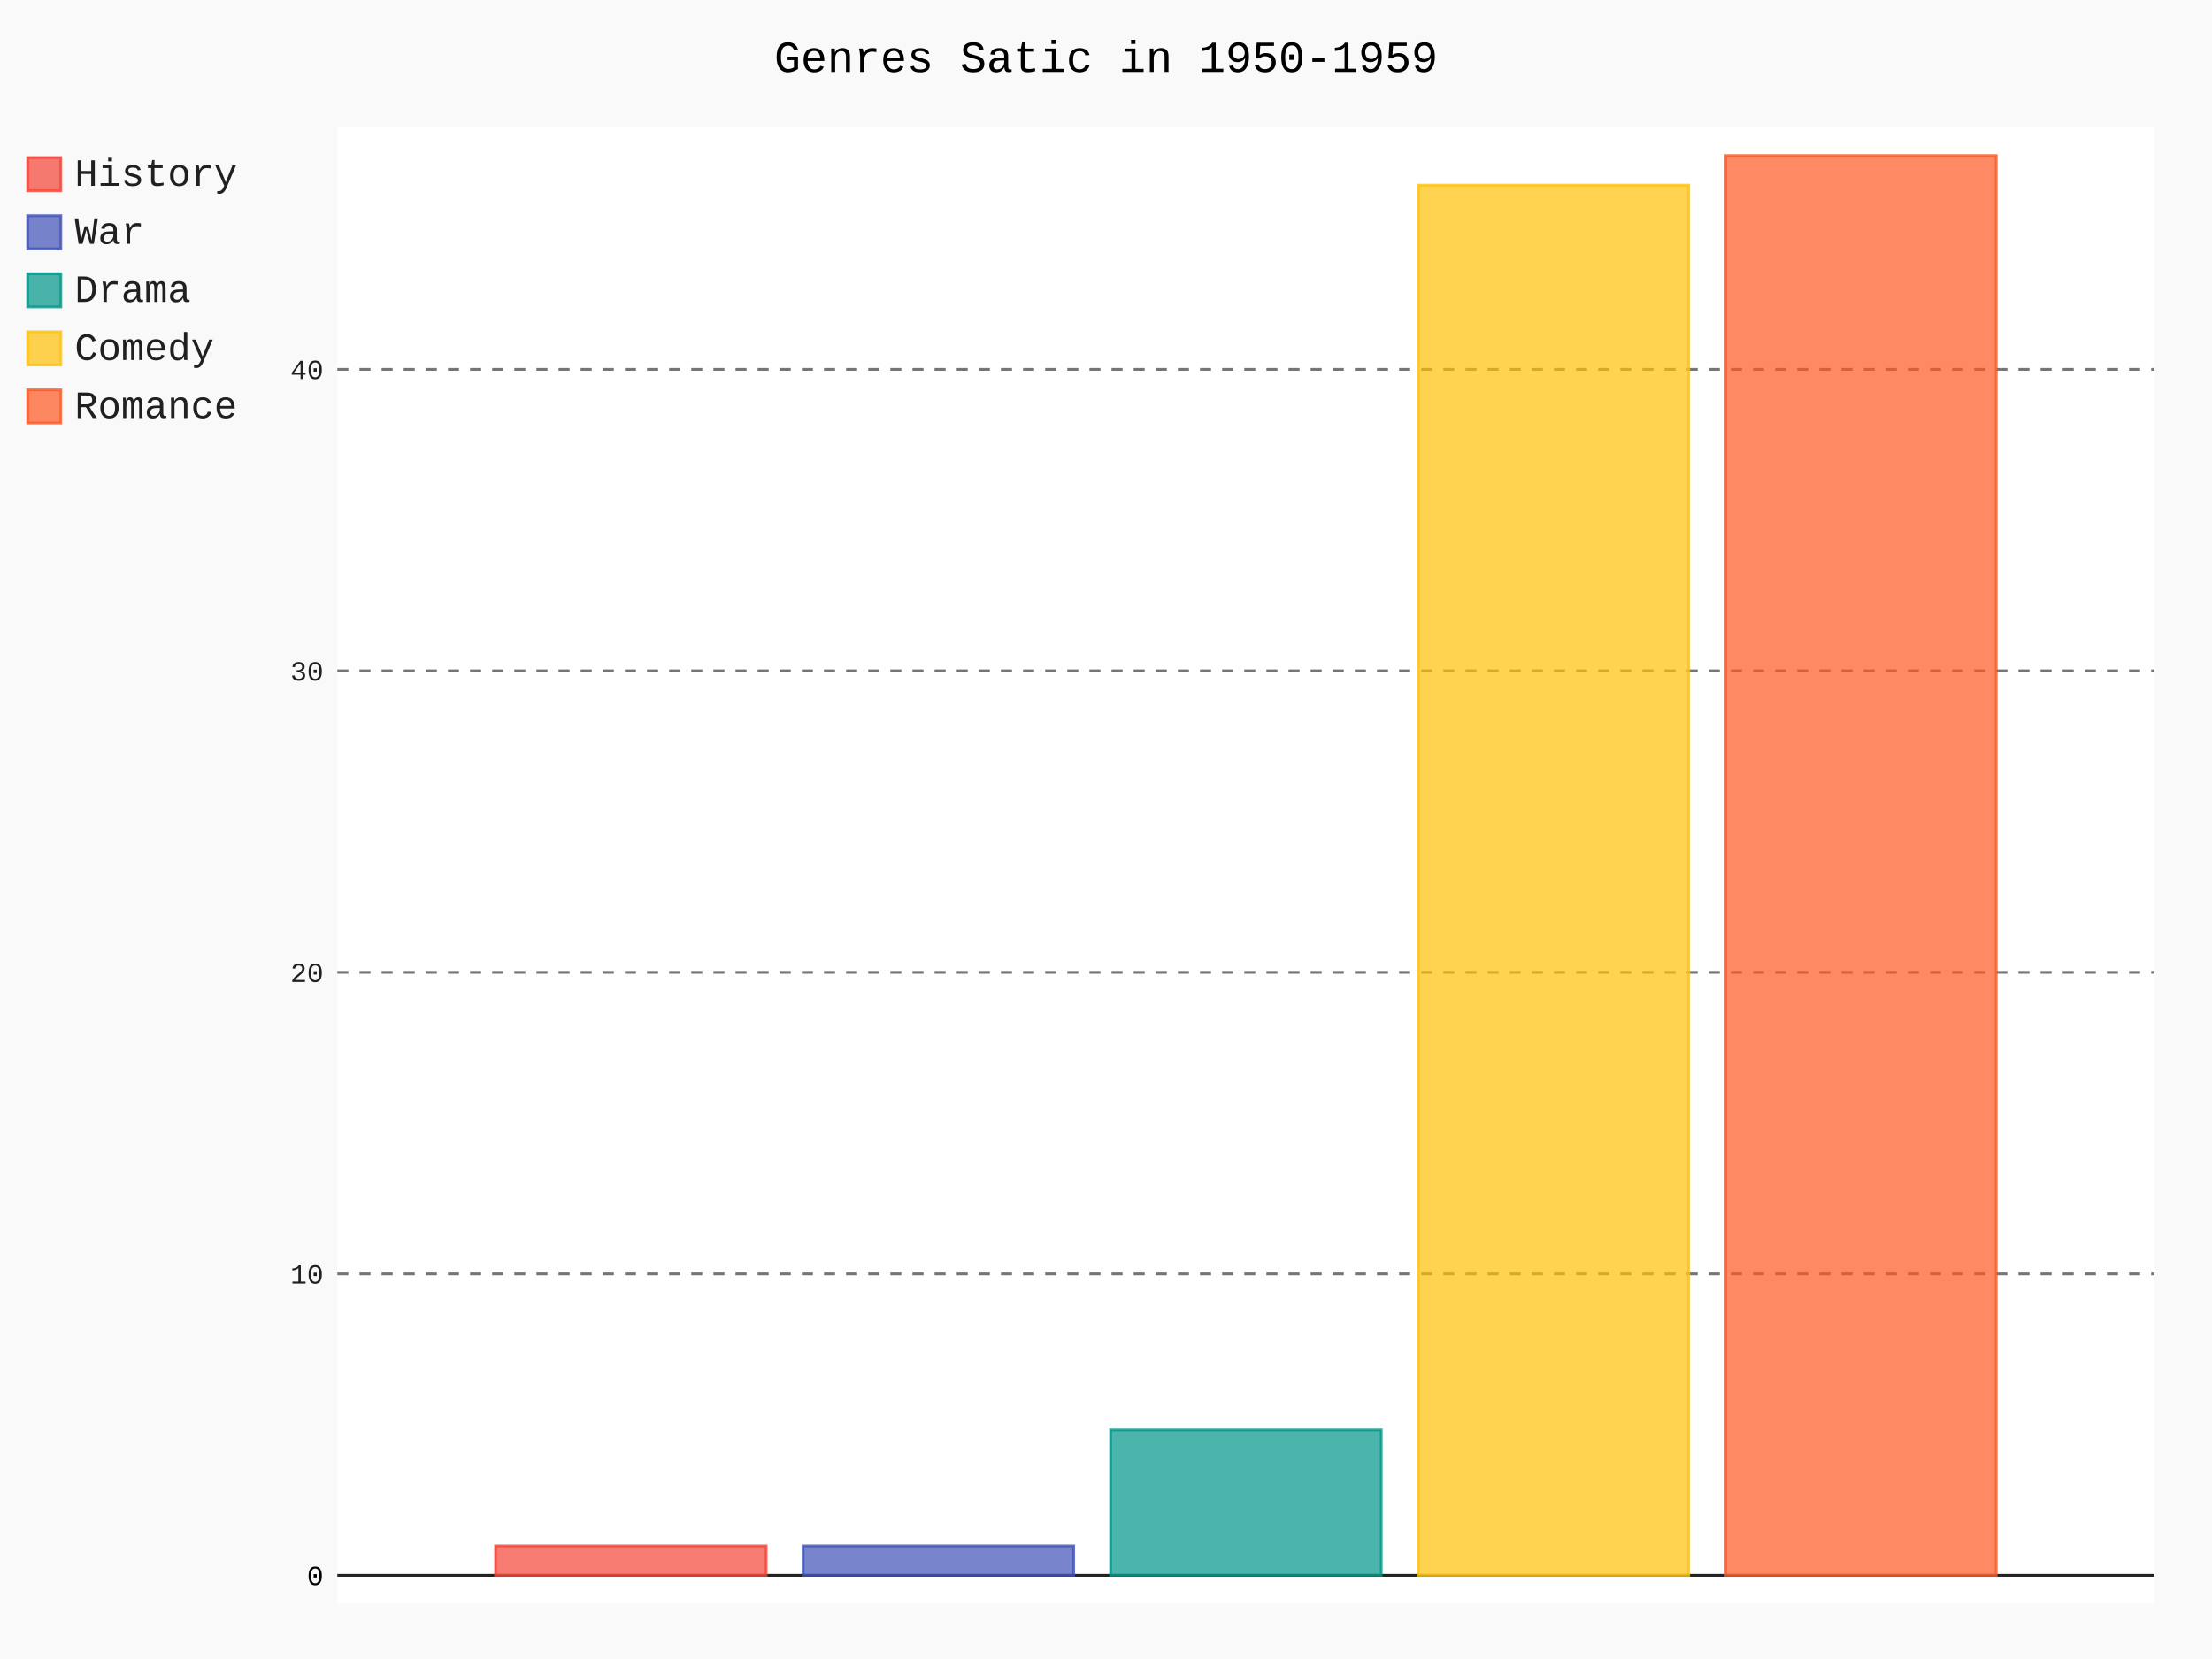
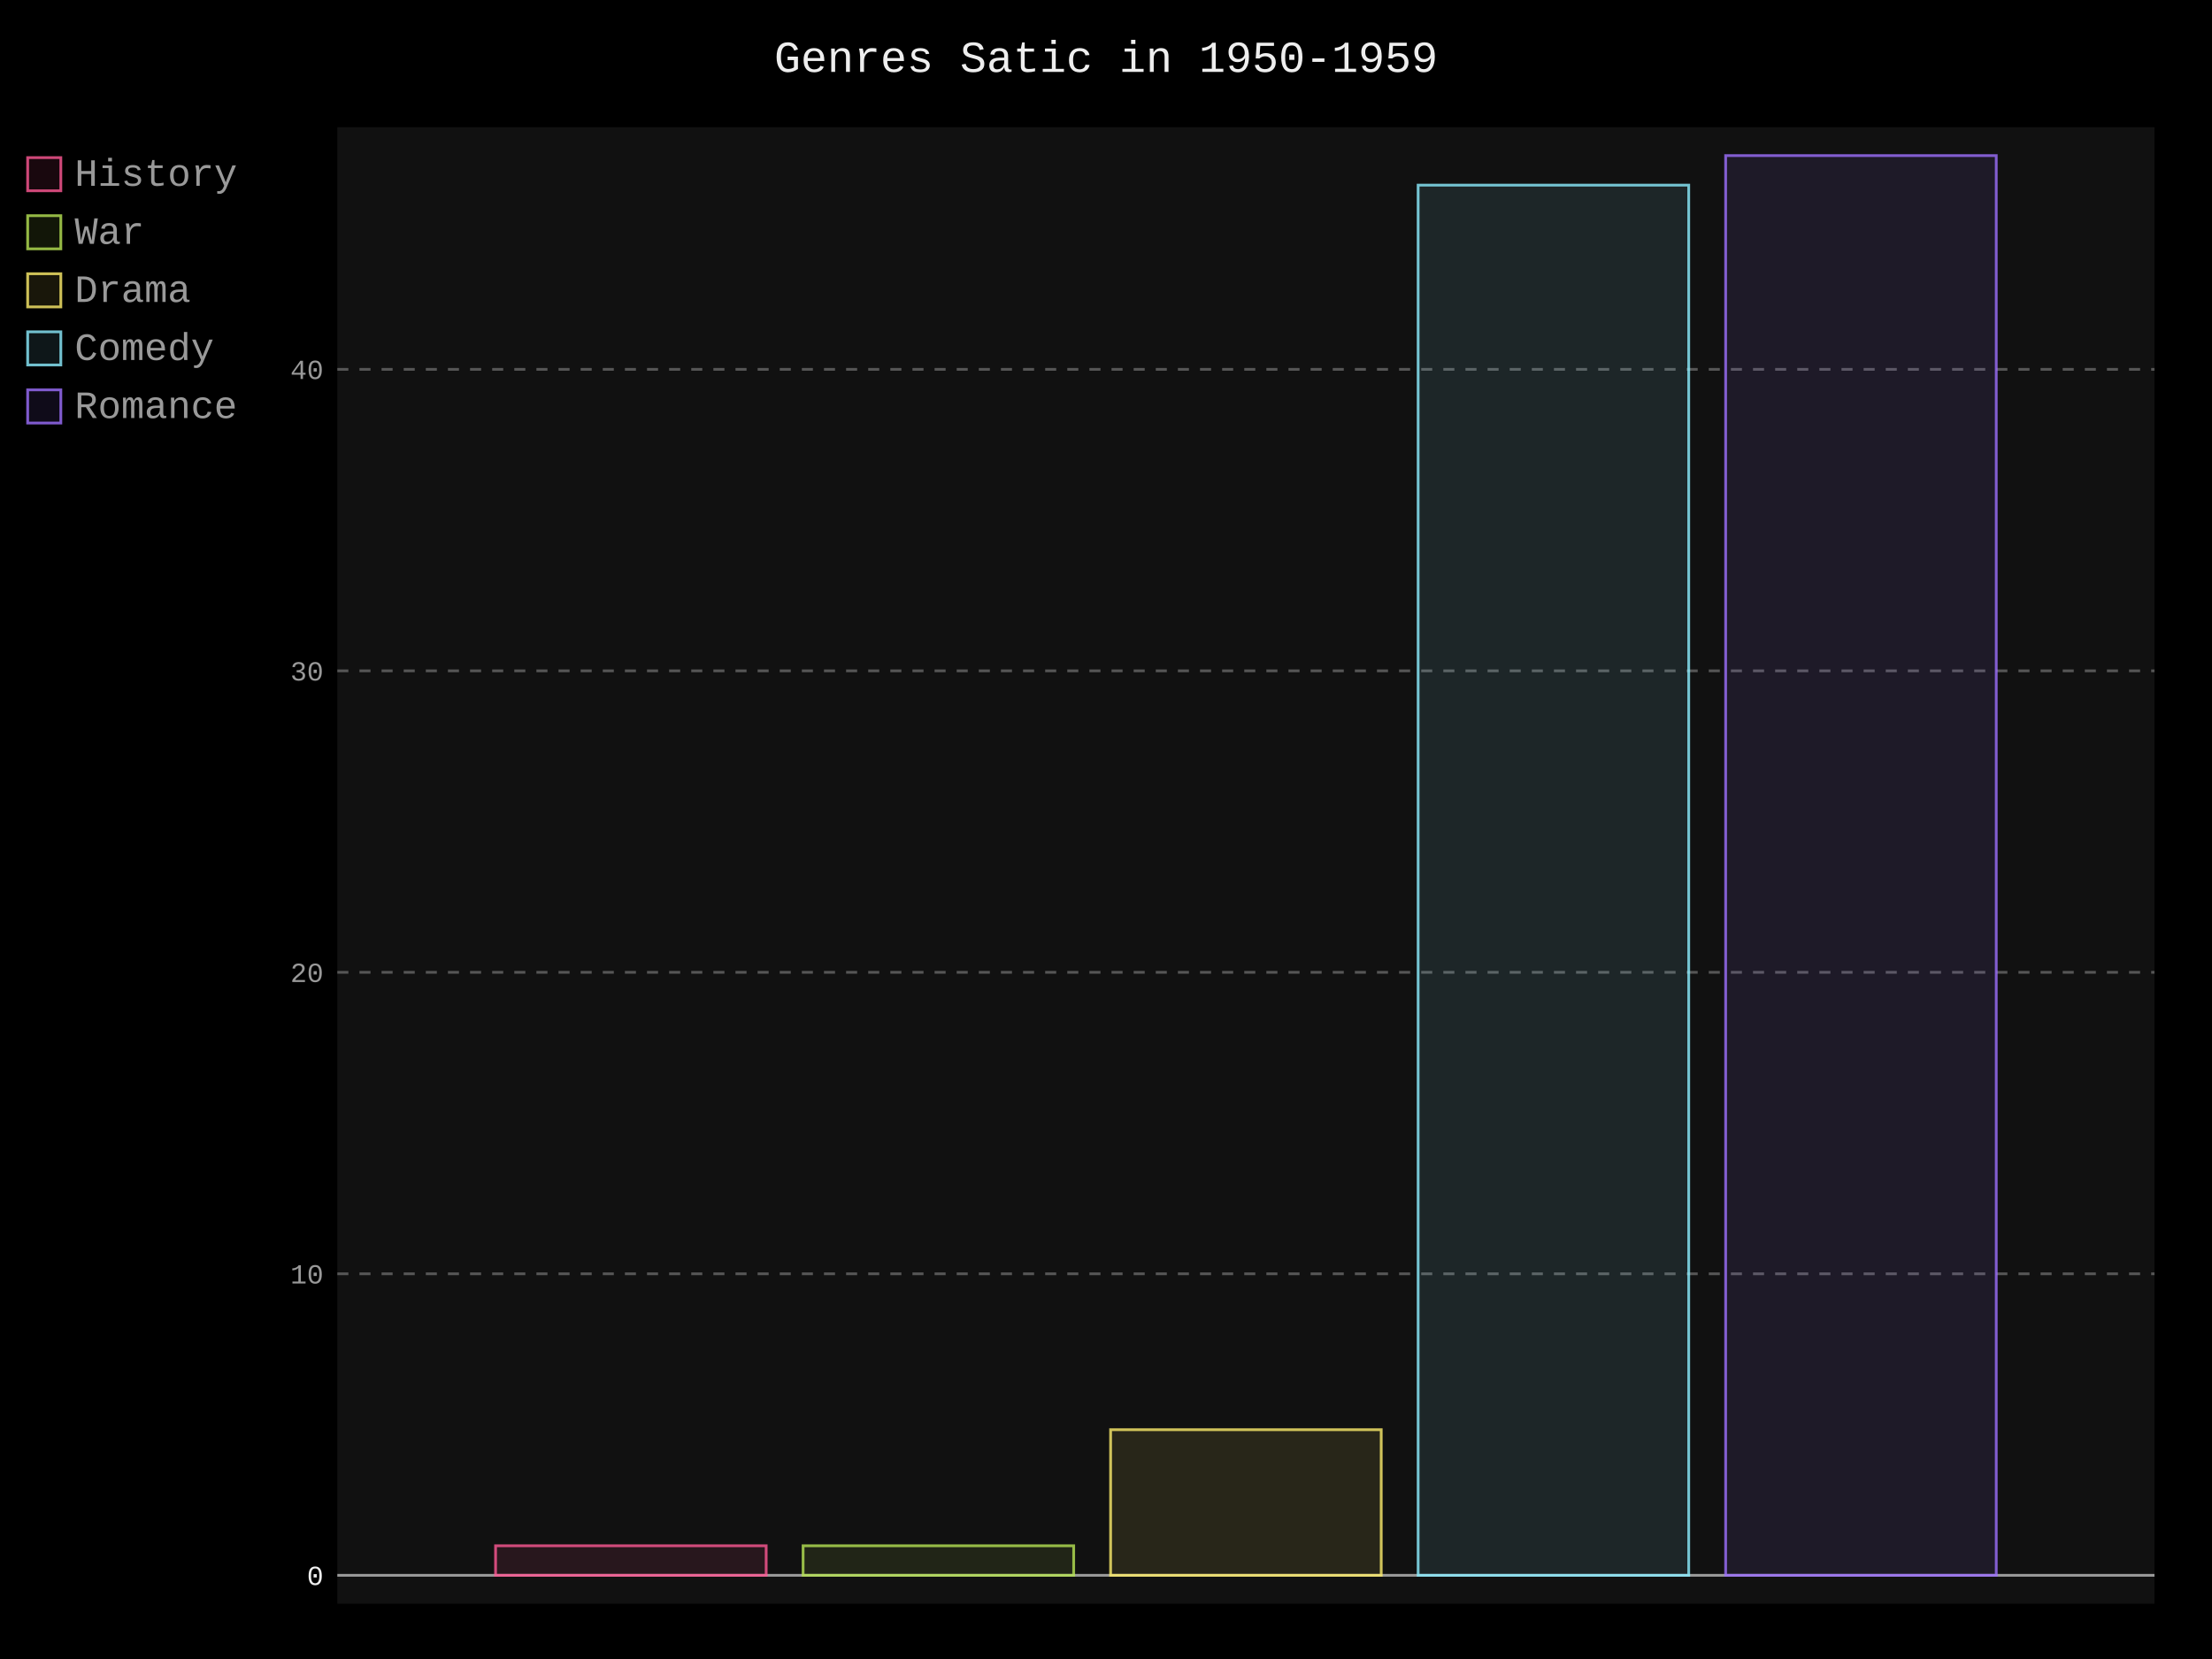
- <svg xmlns="http://www.w3.org/2000/svg" class="pygal-chart" id="chart-967e9059-d9f8-4655-95e0-9c04edd3b154" viewBox="0 0 800 600">
+ <svg xmlns="http://www.w3.org/2000/svg" class="pygal-chart" id="chart-a5d9a35a-71fe-4e3f-bf85-ef8d3a3e2dd6" viewBox="0 0 800 600">
  <defs>
-     <style type="text/css">#chart-967e9059-d9f8-4655-95e0-9c04edd3b154{-webkit-user-select:none;-webkit-font-smoothing:antialiased;font-family:Consolas,"Liberation Mono",Menlo,Courier,monospace}#chart-967e9059-d9f8-4655-95e0-9c04edd3b154 .title{font-family:Consolas,"Liberation Mono",Menlo,Courier,monospace;font-size:16px}#chart-967e9059-d9f8-4655-95e0-9c04edd3b154 .legends .legend text{font-family:Consolas,"Liberation Mono",Menlo,Courier,monospace;font-size:14px}#chart-967e9059-d9f8-4655-95e0-9c04edd3b154 .axis text{font-family:Consolas,"Liberation Mono",Menlo,Courier,monospace;font-size:10px}#chart-967e9059-d9f8-4655-95e0-9c04edd3b154 .axis text.major{font-family:Consolas,"Liberation Mono",Menlo,Courier,monospace;font-size:10px}#chart-967e9059-d9f8-4655-95e0-9c04edd3b154 .text-overlay text.value{font-family:Consolas,"Liberation Mono",Menlo,Courier,monospace;font-size:16px}#chart-967e9059-d9f8-4655-95e0-9c04edd3b154 .text-overlay text.label{font-family:Consolas,"Liberation Mono",Menlo,Courier,monospace;font-size:10px}#chart-967e9059-d9f8-4655-95e0-9c04edd3b154 .tooltip{font-family:Consolas,"Liberation Mono",Menlo,Courier,monospace;font-size:14px}#chart-967e9059-d9f8-4655-95e0-9c04edd3b154 text.no_data{font-family:Consolas,"Liberation Mono",Menlo,Courier,monospace;font-size:64px}
- #chart-967e9059-d9f8-4655-95e0-9c04edd3b154{background-color:rgba(249,249,249,1)}#chart-967e9059-d9f8-4655-95e0-9c04edd3b154 path,#chart-967e9059-d9f8-4655-95e0-9c04edd3b154 line,#chart-967e9059-d9f8-4655-95e0-9c04edd3b154 rect,#chart-967e9059-d9f8-4655-95e0-9c04edd3b154 circle{-webkit-transition:150ms;-moz-transition:150ms;transition:150ms}#chart-967e9059-d9f8-4655-95e0-9c04edd3b154 .graph &gt; .background{fill:rgba(249,249,249,1)}#chart-967e9059-d9f8-4655-95e0-9c04edd3b154 .plot &gt; .background{fill:rgba(255,255,255,1)}#chart-967e9059-d9f8-4655-95e0-9c04edd3b154 .graph{fill:rgba(0,0,0,.87)}#chart-967e9059-d9f8-4655-95e0-9c04edd3b154 text.no_data{fill:rgba(0,0,0,1)}#chart-967e9059-d9f8-4655-95e0-9c04edd3b154 .title{fill:rgba(0,0,0,1)}#chart-967e9059-d9f8-4655-95e0-9c04edd3b154 .legends .legend text{fill:rgba(0,0,0,.87)}#chart-967e9059-d9f8-4655-95e0-9c04edd3b154 .legends .legend:hover text{fill:rgba(0,0,0,1)}#chart-967e9059-d9f8-4655-95e0-9c04edd3b154 .axis .line{stroke:rgba(0,0,0,1)}#chart-967e9059-d9f8-4655-95e0-9c04edd3b154 .axis .guide.line{stroke:rgba(0,0,0,.54)}#chart-967e9059-d9f8-4655-95e0-9c04edd3b154 .axis .major.line{stroke:rgba(0,0,0,.87)}#chart-967e9059-d9f8-4655-95e0-9c04edd3b154 .axis text.major{fill:rgba(0,0,0,1)}#chart-967e9059-d9f8-4655-95e0-9c04edd3b154 .axis.y .guides:hover .guide.line,#chart-967e9059-d9f8-4655-95e0-9c04edd3b154 .line-graph .axis.x .guides:hover .guide.line,#chart-967e9059-d9f8-4655-95e0-9c04edd3b154 .stackedline-graph .axis.x .guides:hover .guide.line,#chart-967e9059-d9f8-4655-95e0-9c04edd3b154 .xy-graph .axis.x .guides:hover .guide.line{stroke:rgba(0,0,0,1)}#chart-967e9059-d9f8-4655-95e0-9c04edd3b154 .axis .guides:hover text{fill:rgba(0,0,0,1)}#chart-967e9059-d9f8-4655-95e0-9c04edd3b154 .reactive{fill-opacity:.7;stroke-opacity:.8}#chart-967e9059-d9f8-4655-95e0-9c04edd3b154 .ci{stroke:rgba(0,0,0,.87)}#chart-967e9059-d9f8-4655-95e0-9c04edd3b154 .reactive.active,#chart-967e9059-d9f8-4655-95e0-9c04edd3b154 .active .reactive{fill-opacity:.8;stroke-opacity:.9;stroke-width:4}#chart-967e9059-d9f8-4655-95e0-9c04edd3b154 .ci .reactive.active{stroke-width:1.5}#chart-967e9059-d9f8-4655-95e0-9c04edd3b154 .series text{fill:rgba(0,0,0,1)}#chart-967e9059-d9f8-4655-95e0-9c04edd3b154 .tooltip rect{fill:rgba(255,255,255,1);stroke:rgba(0,0,0,1);-webkit-transition:opacity 150ms;-moz-transition:opacity 150ms;transition:opacity 150ms}#chart-967e9059-d9f8-4655-95e0-9c04edd3b154 .tooltip .label{fill:rgba(0,0,0,.87)}#chart-967e9059-d9f8-4655-95e0-9c04edd3b154 .tooltip .label{fill:rgba(0,0,0,.87)}#chart-967e9059-d9f8-4655-95e0-9c04edd3b154 .tooltip .legend{font-size:.8em;fill:rgba(0,0,0,.54)}#chart-967e9059-d9f8-4655-95e0-9c04edd3b154 .tooltip .x_label{font-size:.6em;fill:rgba(0,0,0,1)}#chart-967e9059-d9f8-4655-95e0-9c04edd3b154 .tooltip .xlink{font-size:.5em;text-decoration:underline}#chart-967e9059-d9f8-4655-95e0-9c04edd3b154 .tooltip .value{font-size:1.5em}#chart-967e9059-d9f8-4655-95e0-9c04edd3b154 .bound{font-size:.5em}#chart-967e9059-d9f8-4655-95e0-9c04edd3b154 .max-value{font-size:.75em;fill:rgba(0,0,0,.54)}#chart-967e9059-d9f8-4655-95e0-9c04edd3b154 .map-element{fill:rgba(255,255,255,1);stroke:rgba(0,0,0,.54) !important}#chart-967e9059-d9f8-4655-95e0-9c04edd3b154 .map-element .reactive{fill-opacity:inherit;stroke-opacity:inherit}#chart-967e9059-d9f8-4655-95e0-9c04edd3b154 .color-0,#chart-967e9059-d9f8-4655-95e0-9c04edd3b154 .color-0 a:visited{stroke:#F44336;fill:#F44336}#chart-967e9059-d9f8-4655-95e0-9c04edd3b154 .color-1,#chart-967e9059-d9f8-4655-95e0-9c04edd3b154 .color-1 a:visited{stroke:#3F51B5;fill:#3F51B5}#chart-967e9059-d9f8-4655-95e0-9c04edd3b154 .color-2,#chart-967e9059-d9f8-4655-95e0-9c04edd3b154 .color-2 a:visited{stroke:#009688;fill:#009688}#chart-967e9059-d9f8-4655-95e0-9c04edd3b154 .color-3,#chart-967e9059-d9f8-4655-95e0-9c04edd3b154 .color-3 a:visited{stroke:#FFC107;fill:#FFC107}#chart-967e9059-d9f8-4655-95e0-9c04edd3b154 .color-4,#chart-967e9059-d9f8-4655-95e0-9c04edd3b154 .color-4 a:visited{stroke:#FF5722;fill:#FF5722}#chart-967e9059-d9f8-4655-95e0-9c04edd3b154 .text-overlay .color-0 text{fill:black}#chart-967e9059-d9f8-4655-95e0-9c04edd3b154 .text-overlay .color-1 text{fill:black}#chart-967e9059-d9f8-4655-95e0-9c04edd3b154 .text-overlay .color-2 text{fill:black}#chart-967e9059-d9f8-4655-95e0-9c04edd3b154 .text-overlay .color-3 text{fill:black}#chart-967e9059-d9f8-4655-95e0-9c04edd3b154 .text-overlay .color-4 text{fill:black}
- #chart-967e9059-d9f8-4655-95e0-9c04edd3b154 text.no_data{text-anchor:middle}#chart-967e9059-d9f8-4655-95e0-9c04edd3b154 .guide.line{fill:none}#chart-967e9059-d9f8-4655-95e0-9c04edd3b154 .centered{text-anchor:middle}#chart-967e9059-d9f8-4655-95e0-9c04edd3b154 .title{text-anchor:middle}#chart-967e9059-d9f8-4655-95e0-9c04edd3b154 .legends .legend text{fill-opacity:1}#chart-967e9059-d9f8-4655-95e0-9c04edd3b154 .axis.x text{text-anchor:middle}#chart-967e9059-d9f8-4655-95e0-9c04edd3b154 .axis.x:not(.web) text[transform]{text-anchor:start}#chart-967e9059-d9f8-4655-95e0-9c04edd3b154 .axis.x:not(.web) text[transform].backwards{text-anchor:end}#chart-967e9059-d9f8-4655-95e0-9c04edd3b154 .axis.y text{text-anchor:end}#chart-967e9059-d9f8-4655-95e0-9c04edd3b154 .axis.y text[transform].backwards{text-anchor:start}#chart-967e9059-d9f8-4655-95e0-9c04edd3b154 .axis.y2 text{text-anchor:start}#chart-967e9059-d9f8-4655-95e0-9c04edd3b154 .axis.y2 text[transform].backwards{text-anchor:end}#chart-967e9059-d9f8-4655-95e0-9c04edd3b154 .axis .guide.line{stroke-dasharray:4,4}#chart-967e9059-d9f8-4655-95e0-9c04edd3b154 .axis .major.guide.line{stroke-dasharray:6,6}#chart-967e9059-d9f8-4655-95e0-9c04edd3b154 .horizontal .axis.y .guide.line,#chart-967e9059-d9f8-4655-95e0-9c04edd3b154 .horizontal .axis.y2 .guide.line,#chart-967e9059-d9f8-4655-95e0-9c04edd3b154 .vertical .axis.x .guide.line{opacity:0}#chart-967e9059-d9f8-4655-95e0-9c04edd3b154 .horizontal .axis.always_show .guide.line,#chart-967e9059-d9f8-4655-95e0-9c04edd3b154 .vertical .axis.always_show .guide.line{opacity:1 !important}#chart-967e9059-d9f8-4655-95e0-9c04edd3b154 .axis.y .guides:hover .guide.line,#chart-967e9059-d9f8-4655-95e0-9c04edd3b154 .axis.y2 .guides:hover .guide.line,#chart-967e9059-d9f8-4655-95e0-9c04edd3b154 .axis.x .guides:hover .guide.line{opacity:1}#chart-967e9059-d9f8-4655-95e0-9c04edd3b154 .axis .guides:hover text{opacity:1}#chart-967e9059-d9f8-4655-95e0-9c04edd3b154 .nofill{fill:none}#chart-967e9059-d9f8-4655-95e0-9c04edd3b154 .subtle-fill{fill-opacity:.2}#chart-967e9059-d9f8-4655-95e0-9c04edd3b154 .dot{stroke-width:1px;fill-opacity:1}#chart-967e9059-d9f8-4655-95e0-9c04edd3b154 .dot.active{stroke-width:5px}#chart-967e9059-d9f8-4655-95e0-9c04edd3b154 .dot.negative{fill:transparent}#chart-967e9059-d9f8-4655-95e0-9c04edd3b154 text,#chart-967e9059-d9f8-4655-95e0-9c04edd3b154 tspan{stroke:none !important}#chart-967e9059-d9f8-4655-95e0-9c04edd3b154 .series text.active{opacity:1}#chart-967e9059-d9f8-4655-95e0-9c04edd3b154 .tooltip rect{fill-opacity:.95;stroke-width:.5}#chart-967e9059-d9f8-4655-95e0-9c04edd3b154 .tooltip text{fill-opacity:1}#chart-967e9059-d9f8-4655-95e0-9c04edd3b154 .showable{visibility:hidden}#chart-967e9059-d9f8-4655-95e0-9c04edd3b154 .showable.shown{visibility:visible}#chart-967e9059-d9f8-4655-95e0-9c04edd3b154 .gauge-background{fill:rgba(229,229,229,1);stroke:none}#chart-967e9059-d9f8-4655-95e0-9c04edd3b154 .bg-lines{stroke:rgba(249,249,249,1);stroke-width:2px}</style>
+     <style type="text/css">#chart-a5d9a35a-71fe-4e3f-bf85-ef8d3a3e2dd6{-webkit-user-select:none;-webkit-font-smoothing:antialiased;font-family:Consolas,"Liberation Mono",Menlo,Courier,monospace}#chart-a5d9a35a-71fe-4e3f-bf85-ef8d3a3e2dd6 .title{font-family:Consolas,"Liberation Mono",Menlo,Courier,monospace;font-size:16px}#chart-a5d9a35a-71fe-4e3f-bf85-ef8d3a3e2dd6 .legends .legend text{font-family:Consolas,"Liberation Mono",Menlo,Courier,monospace;font-size:14px}#chart-a5d9a35a-71fe-4e3f-bf85-ef8d3a3e2dd6 .axis text{font-family:Consolas,"Liberation Mono",Menlo,Courier,monospace;font-size:10px}#chart-a5d9a35a-71fe-4e3f-bf85-ef8d3a3e2dd6 .axis text.major{font-family:Consolas,"Liberation Mono",Menlo,Courier,monospace;font-size:10px}#chart-a5d9a35a-71fe-4e3f-bf85-ef8d3a3e2dd6 .text-overlay text.value{font-family:Consolas,"Liberation Mono",Menlo,Courier,monospace;font-size:16px}#chart-a5d9a35a-71fe-4e3f-bf85-ef8d3a3e2dd6 .text-overlay text.label{font-family:Consolas,"Liberation Mono",Menlo,Courier,monospace;font-size:10px}#chart-a5d9a35a-71fe-4e3f-bf85-ef8d3a3e2dd6 .tooltip{font-family:Consolas,"Liberation Mono",Menlo,Courier,monospace;font-size:14px}#chart-a5d9a35a-71fe-4e3f-bf85-ef8d3a3e2dd6 text.no_data{font-family:Consolas,"Liberation Mono",Menlo,Courier,monospace;font-size:64px}
+ #chart-a5d9a35a-71fe-4e3f-bf85-ef8d3a3e2dd6{background-color:black}#chart-a5d9a35a-71fe-4e3f-bf85-ef8d3a3e2dd6 path,#chart-a5d9a35a-71fe-4e3f-bf85-ef8d3a3e2dd6 line,#chart-a5d9a35a-71fe-4e3f-bf85-ef8d3a3e2dd6 rect,#chart-a5d9a35a-71fe-4e3f-bf85-ef8d3a3e2dd6 circle{-webkit-transition:1s ease-out;-moz-transition:1s ease-out;transition:1s ease-out}#chart-a5d9a35a-71fe-4e3f-bf85-ef8d3a3e2dd6 .graph &gt; .background{fill:black}#chart-a5d9a35a-71fe-4e3f-bf85-ef8d3a3e2dd6 .plot &gt; .background{fill:#111}#chart-a5d9a35a-71fe-4e3f-bf85-ef8d3a3e2dd6 .graph{fill:#999}#chart-a5d9a35a-71fe-4e3f-bf85-ef8d3a3e2dd6 text.no_data{fill:#eee}#chart-a5d9a35a-71fe-4e3f-bf85-ef8d3a3e2dd6 .title{fill:#eee}#chart-a5d9a35a-71fe-4e3f-bf85-ef8d3a3e2dd6 .legends .legend text{fill:#999}#chart-a5d9a35a-71fe-4e3f-bf85-ef8d3a3e2dd6 .legends .legend:hover text{fill:#eee}#chart-a5d9a35a-71fe-4e3f-bf85-ef8d3a3e2dd6 .axis .line{stroke:#eee}#chart-a5d9a35a-71fe-4e3f-bf85-ef8d3a3e2dd6 .axis .guide.line{stroke:#555}#chart-a5d9a35a-71fe-4e3f-bf85-ef8d3a3e2dd6 .axis .major.line{stroke:#999}#chart-a5d9a35a-71fe-4e3f-bf85-ef8d3a3e2dd6 .axis text.major{fill:#eee}#chart-a5d9a35a-71fe-4e3f-bf85-ef8d3a3e2dd6 .axis.y .guides:hover .guide.line,#chart-a5d9a35a-71fe-4e3f-bf85-ef8d3a3e2dd6 .line-graph .axis.x .guides:hover .guide.line,#chart-a5d9a35a-71fe-4e3f-bf85-ef8d3a3e2dd6 .stackedline-graph .axis.x .guides:hover .guide.line,#chart-a5d9a35a-71fe-4e3f-bf85-ef8d3a3e2dd6 .xy-graph .axis.x .guides:hover .guide.line{stroke:#eee}#chart-a5d9a35a-71fe-4e3f-bf85-ef8d3a3e2dd6 .axis .guides:hover text{fill:#eee}#chart-a5d9a35a-71fe-4e3f-bf85-ef8d3a3e2dd6 .reactive{fill-opacity:.1;stroke-opacity:.8}#chart-a5d9a35a-71fe-4e3f-bf85-ef8d3a3e2dd6 .ci{stroke:#999}#chart-a5d9a35a-71fe-4e3f-bf85-ef8d3a3e2dd6 .reactive.active,#chart-a5d9a35a-71fe-4e3f-bf85-ef8d3a3e2dd6 .active .reactive{fill-opacity:.75;stroke-opacity:.9;stroke-width:4}#chart-a5d9a35a-71fe-4e3f-bf85-ef8d3a3e2dd6 .ci .reactive.active{stroke-width:1.5}#chart-a5d9a35a-71fe-4e3f-bf85-ef8d3a3e2dd6 .series text{fill:#eee}#chart-a5d9a35a-71fe-4e3f-bf85-ef8d3a3e2dd6 .tooltip rect{fill:#111;stroke:#eee;-webkit-transition:opacity 1s ease-out;-moz-transition:opacity 1s ease-out;transition:opacity 1s ease-out}#chart-a5d9a35a-71fe-4e3f-bf85-ef8d3a3e2dd6 .tooltip .label{fill:#999}#chart-a5d9a35a-71fe-4e3f-bf85-ef8d3a3e2dd6 .tooltip .label{fill:#999}#chart-a5d9a35a-71fe-4e3f-bf85-ef8d3a3e2dd6 .tooltip .legend{font-size:.8em;fill:#555}#chart-a5d9a35a-71fe-4e3f-bf85-ef8d3a3e2dd6 .tooltip .x_label{font-size:.6em;fill:#eee}#chart-a5d9a35a-71fe-4e3f-bf85-ef8d3a3e2dd6 .tooltip .xlink{font-size:.5em;text-decoration:underline}#chart-a5d9a35a-71fe-4e3f-bf85-ef8d3a3e2dd6 .tooltip .value{font-size:1.5em}#chart-a5d9a35a-71fe-4e3f-bf85-ef8d3a3e2dd6 .bound{font-size:.5em}#chart-a5d9a35a-71fe-4e3f-bf85-ef8d3a3e2dd6 .max-value{font-size:.75em;fill:#555}#chart-a5d9a35a-71fe-4e3f-bf85-ef8d3a3e2dd6 .map-element{fill:#111;stroke:#555 !important}#chart-a5d9a35a-71fe-4e3f-bf85-ef8d3a3e2dd6 .map-element .reactive{fill-opacity:inherit;stroke-opacity:inherit}#chart-a5d9a35a-71fe-4e3f-bf85-ef8d3a3e2dd6 .color-0,#chart-a5d9a35a-71fe-4e3f-bf85-ef8d3a3e2dd6 .color-0 a:visited{stroke:#ff5995;fill:#ff5995}#chart-a5d9a35a-71fe-4e3f-bf85-ef8d3a3e2dd6 .color-1,#chart-a5d9a35a-71fe-4e3f-bf85-ef8d3a3e2dd6 .color-1 a:visited{stroke:#b6e354;fill:#b6e354}#chart-a5d9a35a-71fe-4e3f-bf85-ef8d3a3e2dd6 .color-2,#chart-a5d9a35a-71fe-4e3f-bf85-ef8d3a3e2dd6 .color-2 a:visited{stroke:#feed6c;fill:#feed6c}#chart-a5d9a35a-71fe-4e3f-bf85-ef8d3a3e2dd6 .color-3,#chart-a5d9a35a-71fe-4e3f-bf85-ef8d3a3e2dd6 .color-3 a:visited{stroke:#8cedff;fill:#8cedff}#chart-a5d9a35a-71fe-4e3f-bf85-ef8d3a3e2dd6 .color-4,#chart-a5d9a35a-71fe-4e3f-bf85-ef8d3a3e2dd6 .color-4 a:visited{stroke:#9e6ffe;fill:#9e6ffe}#chart-a5d9a35a-71fe-4e3f-bf85-ef8d3a3e2dd6 .text-overlay .color-0 text{fill:black}#chart-a5d9a35a-71fe-4e3f-bf85-ef8d3a3e2dd6 .text-overlay .color-1 text{fill:black}#chart-a5d9a35a-71fe-4e3f-bf85-ef8d3a3e2dd6 .text-overlay .color-2 text{fill:black}#chart-a5d9a35a-71fe-4e3f-bf85-ef8d3a3e2dd6 .text-overlay .color-3 text{fill:black}#chart-a5d9a35a-71fe-4e3f-bf85-ef8d3a3e2dd6 .text-overlay .color-4 text{fill:black}
+ #chart-a5d9a35a-71fe-4e3f-bf85-ef8d3a3e2dd6 text.no_data{text-anchor:middle}#chart-a5d9a35a-71fe-4e3f-bf85-ef8d3a3e2dd6 .guide.line{fill:none}#chart-a5d9a35a-71fe-4e3f-bf85-ef8d3a3e2dd6 .centered{text-anchor:middle}#chart-a5d9a35a-71fe-4e3f-bf85-ef8d3a3e2dd6 .title{text-anchor:middle}#chart-a5d9a35a-71fe-4e3f-bf85-ef8d3a3e2dd6 .legends .legend text{fill-opacity:1}#chart-a5d9a35a-71fe-4e3f-bf85-ef8d3a3e2dd6 .axis.x text{text-anchor:middle}#chart-a5d9a35a-71fe-4e3f-bf85-ef8d3a3e2dd6 .axis.x:not(.web) text[transform]{text-anchor:start}#chart-a5d9a35a-71fe-4e3f-bf85-ef8d3a3e2dd6 .axis.x:not(.web) text[transform].backwards{text-anchor:end}#chart-a5d9a35a-71fe-4e3f-bf85-ef8d3a3e2dd6 .axis.y text{text-anchor:end}#chart-a5d9a35a-71fe-4e3f-bf85-ef8d3a3e2dd6 .axis.y text[transform].backwards{text-anchor:start}#chart-a5d9a35a-71fe-4e3f-bf85-ef8d3a3e2dd6 .axis.y2 text{text-anchor:start}#chart-a5d9a35a-71fe-4e3f-bf85-ef8d3a3e2dd6 .axis.y2 text[transform].backwards{text-anchor:end}#chart-a5d9a35a-71fe-4e3f-bf85-ef8d3a3e2dd6 .axis .guide.line{stroke-dasharray:4,4}#chart-a5d9a35a-71fe-4e3f-bf85-ef8d3a3e2dd6 .axis .major.guide.line{stroke-dasharray:6,6}#chart-a5d9a35a-71fe-4e3f-bf85-ef8d3a3e2dd6 .horizontal .axis.y .guide.line,#chart-a5d9a35a-71fe-4e3f-bf85-ef8d3a3e2dd6 .horizontal .axis.y2 .guide.line,#chart-a5d9a35a-71fe-4e3f-bf85-ef8d3a3e2dd6 .vertical .axis.x .guide.line{opacity:0}#chart-a5d9a35a-71fe-4e3f-bf85-ef8d3a3e2dd6 .horizontal .axis.always_show .guide.line,#chart-a5d9a35a-71fe-4e3f-bf85-ef8d3a3e2dd6 .vertical .axis.always_show .guide.line{opacity:1 !important}#chart-a5d9a35a-71fe-4e3f-bf85-ef8d3a3e2dd6 .axis.y .guides:hover .guide.line,#chart-a5d9a35a-71fe-4e3f-bf85-ef8d3a3e2dd6 .axis.y2 .guides:hover .guide.line,#chart-a5d9a35a-71fe-4e3f-bf85-ef8d3a3e2dd6 .axis.x .guides:hover .guide.line{opacity:1}#chart-a5d9a35a-71fe-4e3f-bf85-ef8d3a3e2dd6 .axis .guides:hover text{opacity:1}#chart-a5d9a35a-71fe-4e3f-bf85-ef8d3a3e2dd6 .nofill{fill:none}#chart-a5d9a35a-71fe-4e3f-bf85-ef8d3a3e2dd6 .subtle-fill{fill-opacity:.2}#chart-a5d9a35a-71fe-4e3f-bf85-ef8d3a3e2dd6 .dot{stroke-width:1px;fill-opacity:1}#chart-a5d9a35a-71fe-4e3f-bf85-ef8d3a3e2dd6 .dot.active{stroke-width:5px}#chart-a5d9a35a-71fe-4e3f-bf85-ef8d3a3e2dd6 .dot.negative{fill:transparent}#chart-a5d9a35a-71fe-4e3f-bf85-ef8d3a3e2dd6 text,#chart-a5d9a35a-71fe-4e3f-bf85-ef8d3a3e2dd6 tspan{stroke:none !important}#chart-a5d9a35a-71fe-4e3f-bf85-ef8d3a3e2dd6 .series text.active{opacity:1}#chart-a5d9a35a-71fe-4e3f-bf85-ef8d3a3e2dd6 .tooltip rect{fill-opacity:.95;stroke-width:.5}#chart-a5d9a35a-71fe-4e3f-bf85-ef8d3a3e2dd6 .tooltip text{fill-opacity:1}#chart-a5d9a35a-71fe-4e3f-bf85-ef8d3a3e2dd6 .showable{visibility:hidden}#chart-a5d9a35a-71fe-4e3f-bf85-ef8d3a3e2dd6 .showable.shown{visibility:visible}#chart-a5d9a35a-71fe-4e3f-bf85-ef8d3a3e2dd6 .gauge-background{fill:rgba(229,229,229,1);stroke:none}#chart-a5d9a35a-71fe-4e3f-bf85-ef8d3a3e2dd6 .bg-lines{stroke:black;stroke-width:2px}</style>
  </defs>
  <g class="graph bar-graph vertical">
    <rect class="background" height="600" width="800" x="0" y="0" />
    <g class="plot" transform="translate(122, 46)">
      <rect class="background" height="534" width="657.2" x="0" y="0" />
      <g class="axis y always_show">
        <g class="guides">
          <path class="axis major line" d="M0 523.731 h657.2" />
          <text class="major" x="-5" y="527.231">0</text>
        </g>
        <g class="guides">
          <path class="guide line" d="M0 414.692 h657.2" />
          <text class="" x="-5" y="418.192">10</text>
        </g>
        <g class="guides">
          <path class="guide line" d="M0 305.654 h657.2" />
          <text class="" x="-5" y="309.154">20</text>
        </g>
        <g class="guides">
          <path class="guide line" d="M0 196.616 h657.2" />
          <text class="" x="-5" y="200.116">30</text>
        </g>
        <g class="guides">
          <path class="guide line" d="M0 87.577 h657.2" />
          <text class="" x="-5" y="91.077">40</text>
        </g>
      </g>
      <g class="series serie-0 color-0">
        <g class="bars">
          <g class="bar">
            <rect class="rect reactive tooltip-trigger" height="10.686" rx="0" ry="0" width="97.872" x="57.227" y="513.045" />
          </g>
        </g>
      </g>
      <g class="series serie-1 color-1">
        <g class="bars">
          <g class="bar">
            <rect class="rect reactive tooltip-trigger" height="10.686" rx="0" ry="0" width="97.872" x="168.445" y="513.045" />
          </g>
        </g>
      </g>
      <g class="series serie-2 color-2">
        <g class="bars">
          <g class="bar">
            <rect class="rect reactive tooltip-trigger" height="52.666" rx="0" ry="0" width="97.872" x="279.664" y="471.065" />
          </g>
        </g>
      </g>
      <g class="series serie-3 color-3">
        <g class="bars">
          <g class="bar">
            <rect class="rect reactive tooltip-trigger" height="502.776" rx="0" ry="0" width="97.872" x="390.882" y="20.955" />
          </g>
        </g>
      </g>
      <g class="series serie-4 color-4">
        <g class="bars">
          <g class="bar">
            <rect class="rect reactive tooltip-trigger" height="513.462" rx="0" ry="0" width="97.872" x="502.101" y="10.269" />
          </g>
        </g>
      </g>
    </g>
    <g class="titles">
      <text class="title plot_title" x="400.0" y="26">Genres Satic in 1950-1959</text>
    </g>
    <g class="plot overlay" transform="translate(122, 46)">
      <g class="series serie-0 color-0" />
      <g class="series serie-1 color-1" />
      <g class="series serie-2 color-2" />
      <g class="series serie-3 color-3" />
      <g class="series serie-4 color-4" />
    </g>
    <g class="plot text-overlay" transform="translate(122, 46)">
      <g class="series serie-0 color-0" />
      <g class="series serie-1 color-1" />
      <g class="series serie-2 color-2" />
      <g class="series serie-3 color-3" />
      <g class="series serie-4 color-4" />
    </g>
    <g class="plot tooltip-overlay" transform="translate(122, 46)">
      <g class="tooltip" style="opacity: 0" transform="translate(0 0)">
        <rect class="tooltip-box" height="0" rx="0" ry="0" width="0" />
        <g class="text" />
      </g>
    </g>
    <g class="legends" transform="translate(10, 56)">
      <g class="legend reactive activate-serie" id="activate-serie-0">
        <rect class="color-0 reactive" height="12" width="12" x="0.0" y="1.0" />
        <text x="17.0" y="11.2">History</text>
      </g>
      <g class="legend reactive activate-serie" id="activate-serie-1">
        <rect class="color-1 reactive" height="12" width="12" x="0.0" y="22.0" />
        <text x="17.0" y="32.2">War</text>
      </g>
      <g class="legend reactive activate-serie" id="activate-serie-2">
        <rect class="color-2 reactive" height="12" width="12" x="0.0" y="43.0" />
        <text x="17.0" y="53.2">Drama</text>
      </g>
      <g class="legend reactive activate-serie" id="activate-serie-3">
        <rect class="color-3 reactive" height="12" width="12" x="0.0" y="64.0" />
        <text x="17.0" y="74.2">Comedy</text>
      </g>
      <g class="legend reactive activate-serie" id="activate-serie-4">
        <rect class="color-4 reactive" height="12" width="12" x="0.0" y="85.0" />
        <text x="17.0" y="95.2">Romance</text>
      </g>
    </g>
    <g class="legends" transform="translate(790, 56)" />
  </g>
</svg>
